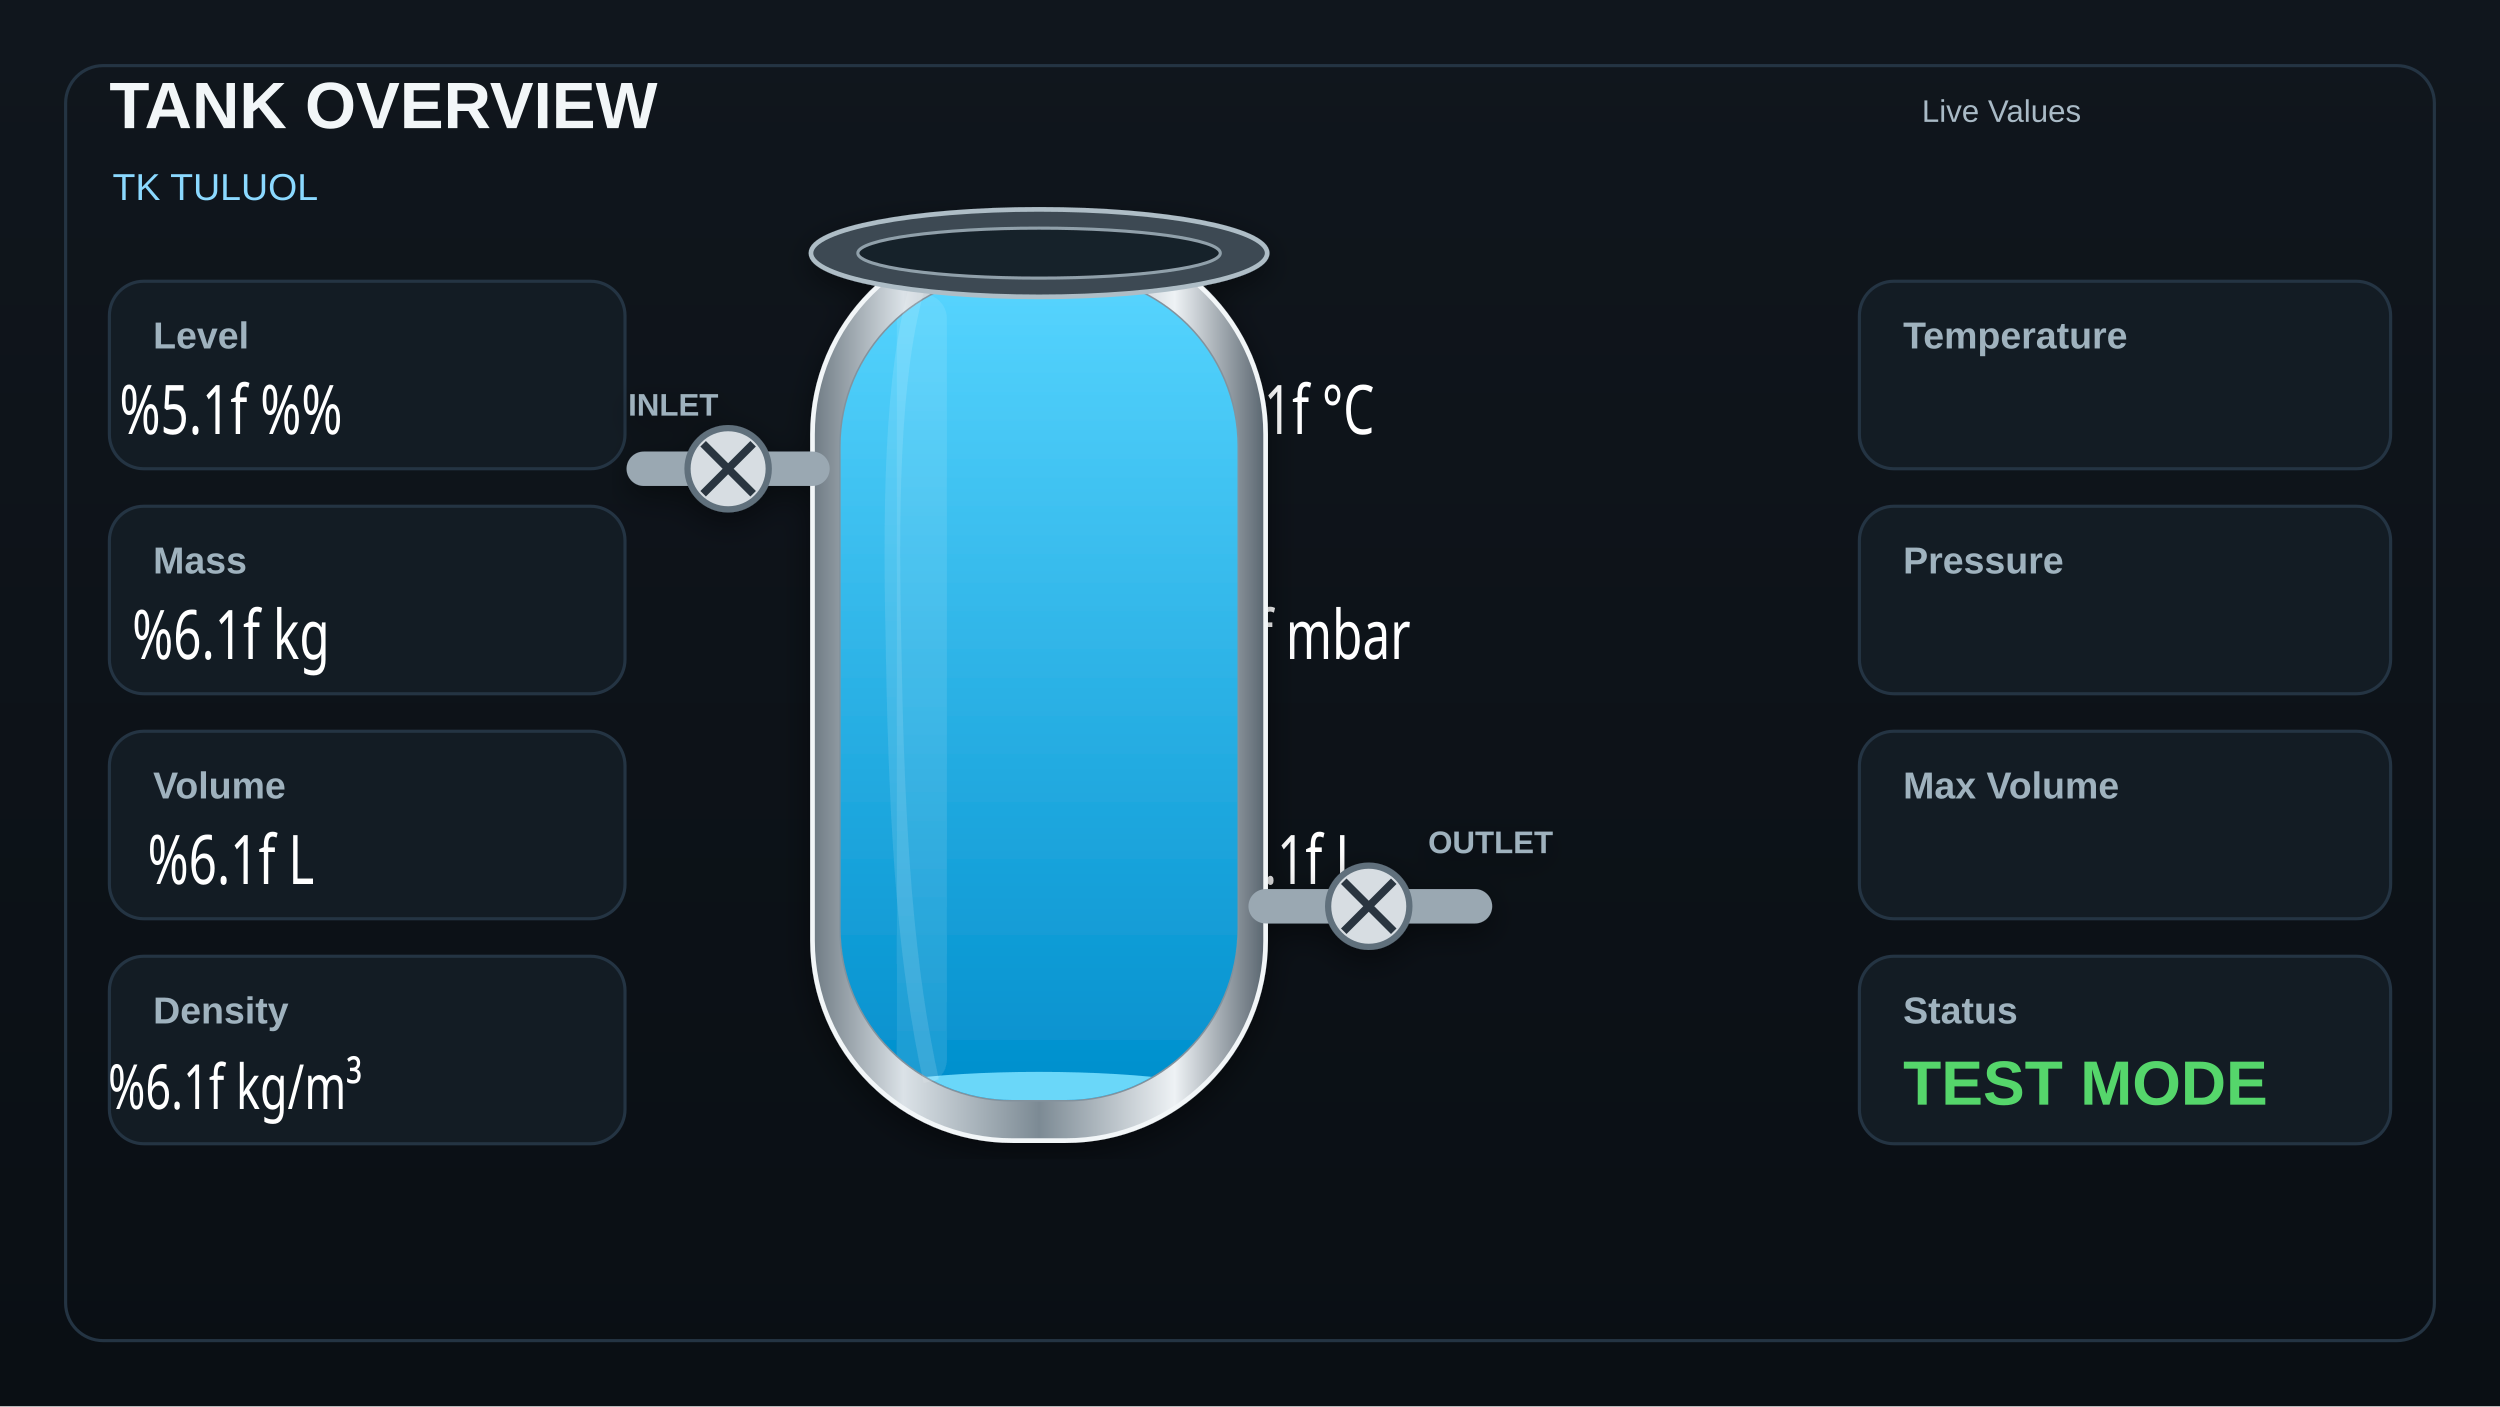
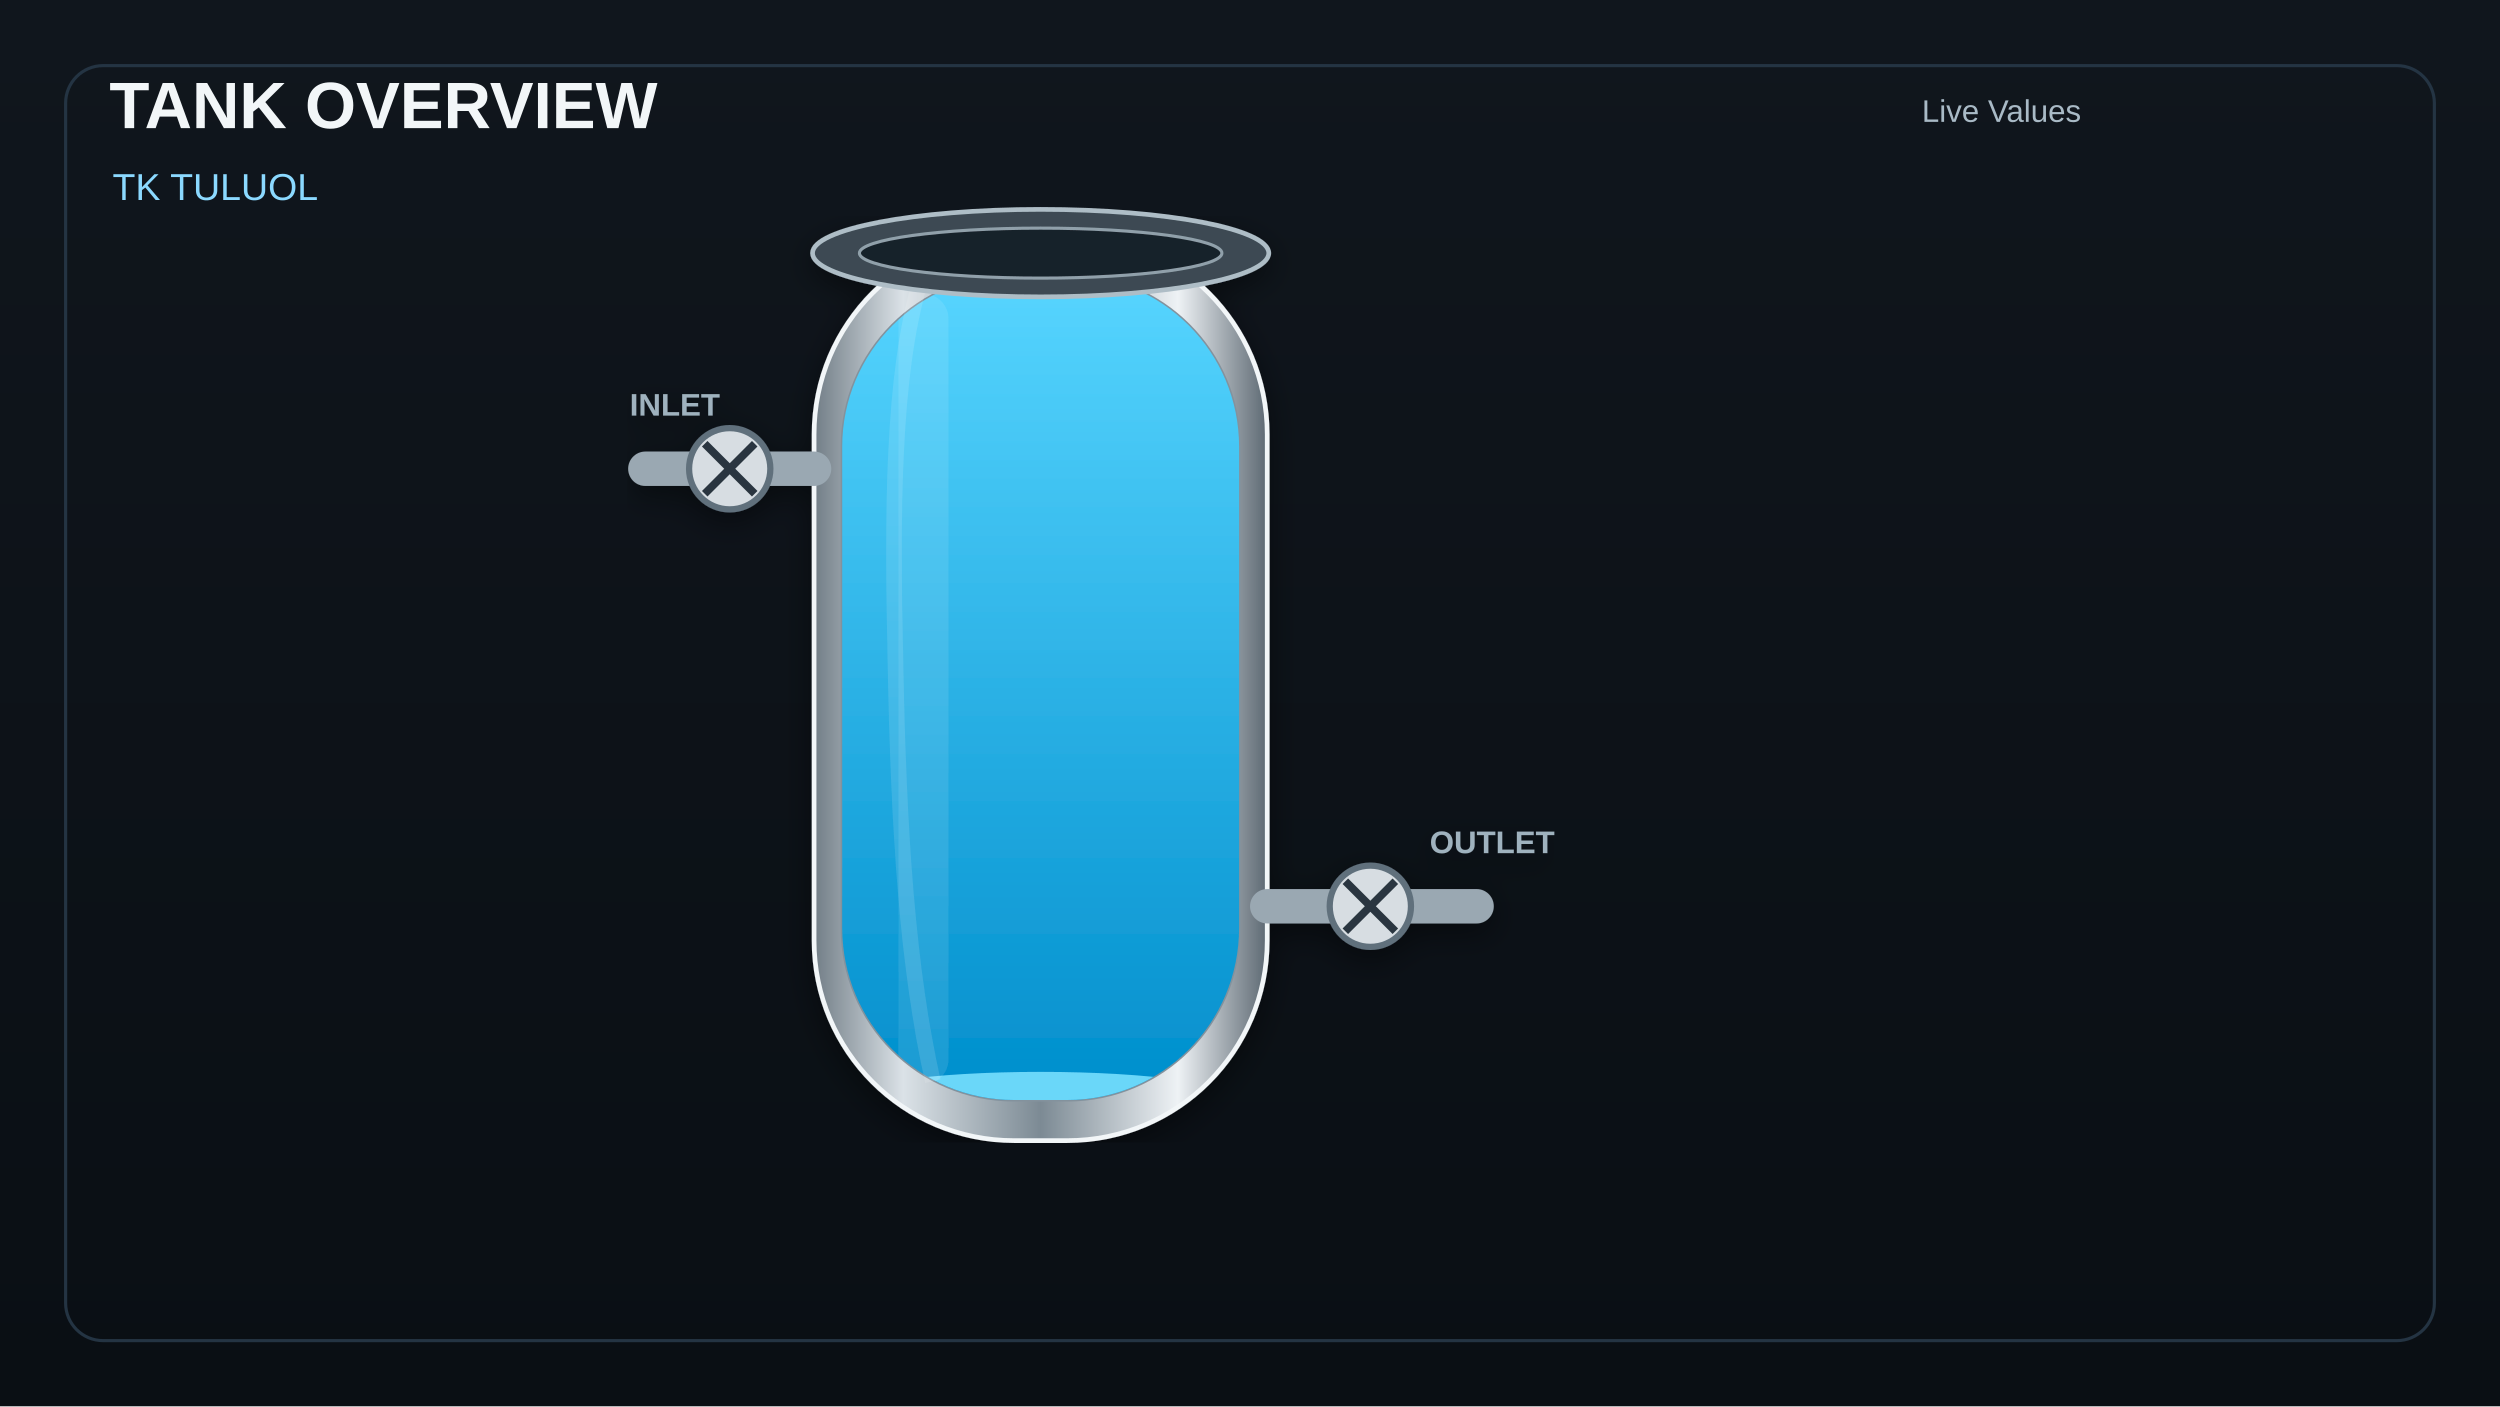
<svg xmlns="http://www.w3.org/2000/svg" width="1600" height="900" viewBox="0 0 1600 900" version="1.1" id="svg27">
  <defs id="defs9">
    <linearGradient id="bgGrad" x1="0" y1="0" x2="0" y2="1">
      <stop offset="0%" stop-color="#10161d" id="stop1" />
      <stop offset="100%" stop-color="#0a0f14" id="stop2" />
    </linearGradient>
-     <linearGradient id="steelGrad" x1="0" y1="0" x2="1" y2="0">
+     <linearGradient id="steelGrad" x1="731.39" y1="105.275" x2="1144.693" y2="105.275" gradientTransform="scale(0.7089238,1.410589)" gradientUnits="userSpaceOnUse">
      <stop offset="0%" stop-color="#6f7b84" id="stop3" />
      <stop offset="20%" stop-color="#dbe2e7" id="stop4" />
      <stop offset="50%" stop-color="#7c8a94" id="stop5" />
      <stop offset="80%" stop-color="#eef2f5" id="stop6" />
      <stop offset="100%" stop-color="#59656f" id="stop7" />
    </linearGradient>
-     <linearGradient id="liquidGrad" x1="0" y1="0" x2="0" y2="1">
+     <linearGradient id="liquidGrad" x1="775.68" y1="122.071" x2="775.68" y2="488.284" gradientTransform="scale(0.6935853,1.441784)" gradientUnits="userSpaceOnUse">
      <stop offset="0%" stop-color="#57d5ff" id="stop8" />
      <stop offset="100%" stop-color="#008ecc" id="stop9" />
    </linearGradient>
-     <filter id="softShadow" x="-0.02" y="-0.02" width="1.04" height="1.04">
+     <filter id="softShadow" x="-0.005" y="-0.003" width="1.005" height="1.005">
      <feDropShadow dx="0" dy="6" stdDeviation="10" flood-color="#000000" flood-opacity="0.45" />
    </filter>
    <clipPath id="tankClip">
      <rect x="538" y="176" width="254" height="528" rx="110" ry="110" id="rect9" />
    </clipPath>
  </defs>
  <rect x="0" y="0" width="1600" height="900" fill="url(#bgGrad)" id="rect10" />
  <rect x="42" y="42" width="1516" height="816" rx="24" fill="none" stroke="#243443" stroke-width="2" id="rect11" />
  <text x="70" y="82" font-family="Segoe UI, Arial, sans-serif" font-size="42" font-weight="700" fill="#f2f6f8" id="text11">TANK OVERVIEW</text>
  <text x="72" y="128" font-family="Segoe UI, Arial, sans-serif" font-size="24" font-weight="500" fill="#8bd9ff" id="text12">TK TULUOL</text>
  <text x="1230" y="78" font-family="Segoe UI, Arial, sans-serif" font-size="20" font-weight="500" fill="#a9bac6" id="text13">Live Values</text>
-   <g id="card_level">
+   <g id="card_level" style="display:none">
    <rect x="70" y="180" width="330" height="120" rx="22" fill="#131c24" stroke="#243443" stroke-width="2" id="rect13" />
-     <text x="98" y="223" font-family="Segoe UI, Arial, sans-serif" font-size="24" font-weight="600" fill="#9fb2be" id="text14">Level</text>
-     <g id="layer_level" transform="matrix(3.575706,0,0,4.997002,-44.53865,-994.047)">
-       <text xml:space="preserve" style="font-style:normal;font-variant:normal;font-weight:normal;font-stretch:normal;font-size:8.807px;line-height:0%;font-family:'Segoe UI';-inkscape-font-specification:'Segoe UI, Normal';font-variant-ligatures:normal;font-variant-caps:normal;font-variant-numeric:normal;font-feature-settings:normal;text-align:center;letter-spacing:0px;word-spacing:0px;writing-mode:lr-tb;text-anchor:middle;fill:#ffffff;fill-opacity:1;stroke:none;stroke-width:0.278" x="61.531" y="255.807" id="txt_level_scada" transform="scale(1.005075,0.9949508)">
-         <tspan x="61.531" y="255.807" style="font-size:8.807px;line-height:1.25;font-family:'Segoe UI';-inkscape-font-specification:'Segoe UI, Normal';text-align:center;writing-mode:lr-tb;text-anchor:middle;fill:#ffffff;stroke-width:0.278" id="tspan_level">%5.1f %%</tspan>
+     <text x="98" y="223" font-family="'Segoe UI', Arial, sans-serif" font-size="24px" font-weight="600" fill="#9fb2be" id="text14">Level</text>
+     <g id="layer_level" transform="matrix(3.575706,0,0,4.997002,13.46135,-994.047)">
+       <text xml:space="preserve" style="font-style:normal;font-variant:normal;font-weight:bold;font-stretch:normal;font-size:8.807px;line-height:0%;font-family:'Segoe UI';-inkscape-font-specification:'Segoe UI, Bold';font-variant-ligatures:normal;font-variant-caps:normal;font-variant-numeric:normal;font-variant-east-asian:normal;text-align:center;letter-spacing:0px;word-spacing:0px;writing-mode:lr-tb;text-anchor:middle;fill:#ffffff;fill-opacity:1;stroke:none;stroke-width:0.278" x="61.531" y="255.807" id="txt_level_scada" transform="scale(1.005075,0.9949508)">
+         <tspan x="61.531" y="255.807" style="font-style:normal;font-variant:normal;font-weight:bold;font-stretch:normal;font-size:8.807px;line-height:1.25;font-family:'Segoe UI';-inkscape-font-specification:'Segoe UI, Bold';font-variant-ligatures:normal;font-variant-caps:normal;font-variant-numeric:normal;font-variant-east-asian:normal;text-align:center;writing-mode:lr-tb;text-anchor:middle;fill:#ffffff;stroke-width:0.278" id="tspan_level">%5.1f %%</tspan>
      </text>
    </g>
  </g>
-   <g id="card_mass">
+   <g id="card_mass" style="display:none">
    <rect x="70" y="324" width="330" height="120" rx="22" fill="#131c24" stroke="#243443" stroke-width="2" id="rect14" />
-     <text x="98" y="367" font-family="Segoe UI, Arial, sans-serif" font-size="24" font-weight="600" fill="#9fb2be" id="text15">Mass</text>
-     <g id="layer_mass" transform="matrix(3.575706,0,0,4.997002,-44.53865,-850.047)">
-       <text xml:space="preserve" style="font-style:normal;font-variant:normal;font-weight:normal;font-stretch:normal;font-size:8.807px;line-height:0%;font-family:'Segoe UI';-inkscape-font-specification:'Segoe UI, Normal';font-variant-ligatures:normal;font-variant-caps:normal;font-variant-numeric:normal;font-feature-settings:normal;text-align:center;letter-spacing:0px;word-spacing:0px;writing-mode:lr-tb;text-anchor:middle;fill:#ffffff;fill-opacity:1;stroke:none;stroke-width:0.278" x="61.531" y="255.807" id="txt_mass_scada" transform="scale(1.005075,0.9949508)">
-         <tspan x="61.531" y="255.807" style="font-size:8.807px;line-height:1.25;font-family:'Segoe UI';-inkscape-font-specification:'Segoe UI, Normal';text-align:center;writing-mode:lr-tb;text-anchor:middle;fill:#ffffff;stroke-width:0.278" id="tspan_mass">%6.1f kg</tspan>
+     <text x="98" y="367" font-family="'Segoe UI', Arial, sans-serif" font-size="24px" font-weight="600" fill="#9fb2be" id="text15">Mass</text>
+     <g id="layer_mass" transform="matrix(3.575706,0,0,4.997002,15.46135,-850.047)">
+       <text xml:space="preserve" style="font-style:normal;font-variant:normal;font-weight:bold;font-stretch:normal;font-size:10.409px;line-height:0%;font-family:'Segoe UI';-inkscape-font-specification:'Segoe UI, Bold';font-variant-ligatures:normal;font-variant-caps:normal;font-variant-numeric:normal;font-variant-east-asian:normal;text-align:center;letter-spacing:0px;word-spacing:0px;writing-mode:lr-tb;text-anchor:middle;fill:#ffffff;fill-opacity:1;stroke:none;stroke-width:0.278" x="61.531" y="255.807" id="txt_mass_scada" transform="scale(1.005075,0.9949508)">
+         <tspan x="61.531" y="255.807" style="font-style:normal;font-variant:normal;font-weight:bold;font-stretch:normal;font-size:10.409px;line-height:1.25;font-family:'Segoe UI';-inkscape-font-specification:'Segoe UI, Bold';font-variant-ligatures:normal;font-variant-caps:normal;font-variant-numeric:normal;font-variant-east-asian:normal;text-align:center;writing-mode:lr-tb;text-anchor:middle;fill:#ffffff;stroke-width:0.278" id="tspan_mass">%6.1f kg</tspan>
      </text>
    </g>
  </g>
-   <g id="card_volume">
+   <g id="card_volume" style="display:none">
    <rect x="70" y="468" width="330" height="120" rx="22" fill="#131c24" stroke="#243443" stroke-width="2" id="rect15" />
-     <text x="98" y="511" font-family="Segoe UI, Arial, sans-serif" font-size="24" font-weight="600" fill="#9fb2be" id="text16">Volume</text>
-     <g id="layer_volume" transform="matrix(3.575706,0,0,4.997002,-44.53865,-706.047)">
-       <text xml:space="preserve" style="font-style:normal;font-variant:normal;font-weight:normal;font-stretch:normal;font-size:8.807px;line-height:0%;font-family:'Segoe UI';-inkscape-font-specification:'Segoe UI, Normal';font-variant-ligatures:normal;font-variant-caps:normal;font-variant-numeric:normal;font-feature-settings:normal;text-align:center;letter-spacing:0px;word-spacing:0px;writing-mode:lr-tb;text-anchor:middle;fill:#ffffff;fill-opacity:1;stroke:none;stroke-width:0.278" x="61.531" y="255.807" id="txt_volume_scada" transform="scale(1.005075,0.9949508)">
-         <tspan x="61.531" y="255.807" style="font-size:8.807px;line-height:1.25;font-family:'Segoe UI';-inkscape-font-specification:'Segoe UI, Normal';text-align:center;writing-mode:lr-tb;text-anchor:middle;fill:#ffffff;stroke-width:0.278" id="tspan_volume">%6.1f L</tspan>
+     <text x="98" y="511" font-family="'Segoe UI', Arial, sans-serif" font-size="24px" font-weight="600" fill="#9fb2be" id="text16">Volume</text>
+     <g id="layer_volume" transform="matrix(3.575706,0,0,4.997002,13.46135,-706.047)">
+       <text xml:space="preserve" style="font-style:normal;font-variant:normal;font-weight:bold;font-stretch:normal;font-size:10.409px;line-height:0%;font-family:'Segoe UI';-inkscape-font-specification:'Segoe UI, Bold';font-variant-ligatures:normal;font-variant-caps:normal;font-variant-numeric:normal;font-variant-east-asian:normal;text-align:center;letter-spacing:0px;word-spacing:0px;writing-mode:lr-tb;text-anchor:middle;fill:#ffffff;fill-opacity:1;stroke:none;stroke-width:0.278" x="61.531" y="255.807" id="txt_volume_scada" transform="scale(1.005075,0.9949508)">
+         <tspan x="61.531" y="255.807" style="font-style:normal;font-variant:normal;font-weight:bold;font-stretch:normal;font-size:10.409px;line-height:1.25;font-family:'Segoe UI';-inkscape-font-specification:'Segoe UI, Bold';font-variant-ligatures:normal;font-variant-caps:normal;font-variant-numeric:normal;font-variant-east-asian:normal;text-align:center;writing-mode:lr-tb;text-anchor:middle;fill:#ffffff;stroke-width:0.278" id="tspan_volume">%6.1f L</tspan>
      </text>
    </g>
  </g>
-   <g id="card_density">
+   <g id="card_density" style="display:none">
    <rect x="70" y="612" width="330" height="120" rx="22" fill="#131c24" stroke="#243443" stroke-width="2" id="rect16" />
-     <text x="98" y="655" font-family="Segoe UI, Arial, sans-serif" font-size="24" font-weight="600" fill="#9fb2be" id="text17">Density</text>
-     <g id="layer_density" transform="matrix(3.575706,0,0,4.997002,-44.53865,-562.047)">
-       <text xml:space="preserve" style="font-style:normal;font-variant:normal;font-weight:normal;font-stretch:normal;font-size:8px;line-height:0%;font-family:'Segoe UI';-inkscape-font-specification:'Segoe UI, Normal';font-variant-ligatures:normal;font-variant-caps:normal;font-variant-numeric:normal;font-feature-settings:normal;text-align:center;letter-spacing:0px;word-spacing:0px;writing-mode:lr-tb;text-anchor:middle;fill:#ffffff;fill-opacity:1;stroke:none;stroke-width:0.278" x="61.531" y="255.807" id="txt_density_scada" transform="scale(1.005075,0.9949508)">
-         <tspan x="61.531" y="255.807" style="font-size:8px;line-height:1.25;font-family:'Segoe UI';-inkscape-font-specification:'Segoe UI, Normal';text-align:center;writing-mode:lr-tb;text-anchor:middle;fill:#ffffff;stroke-width:0.278" id="tspan_density">%6.1f kg/m³</tspan>
+     <text x="98" y="655" font-family="'Segoe UI', Arial, sans-serif" font-size="24px" font-weight="600" fill="#9fb2be" id="text17">Density</text>
+     <g id="layer_density" transform="matrix(3.575706,0,0,4.997002,5.461347,-562.047)">
+       <text xml:space="preserve" style="font-style:normal;font-variant:normal;font-weight:bold;font-stretch:normal;font-size:10.409px;line-height:0%;font-family:'Segoe UI';-inkscape-font-specification:'Segoe UI, Bold';font-variant-ligatures:normal;font-variant-caps:normal;font-variant-numeric:normal;font-variant-east-asian:normal;text-align:center;letter-spacing:0px;word-spacing:0px;writing-mode:lr-tb;text-anchor:middle;fill:#ffffff;fill-opacity:1;stroke:none;stroke-width:0.278" x="61.531" y="255.807" id="txt_density_scada" transform="scale(1.005075,0.9949508)">
+         <tspan x="61.531" y="255.807" style="font-style:normal;font-variant:normal;font-weight:bold;font-stretch:normal;font-size:10.409px;line-height:1.25;font-family:'Segoe UI';-inkscape-font-specification:'Segoe UI, Bold';font-variant-ligatures:normal;font-variant-caps:normal;font-variant-numeric:normal;font-variant-east-asian:normal;text-align:center;writing-mode:lr-tb;text-anchor:middle;fill:#ffffff;stroke-width:0.278" id="tspan_density">%6.1f kg/m³</tspan>
      </text>
    </g>
  </g>
-   <g id="card_temp">
+   <g id="card_temp" style="display:none">
    <rect x="1190" y="180" width="340" height="120" rx="22" fill="#131c24" stroke="#243443" stroke-width="2" id="rect17" />
-     <text x="1218" y="223" font-family="Segoe UI, Arial, sans-serif" font-size="24" font-weight="600" fill="#9fb2be" id="text18">Temperature</text>
-     <g id="layer_temp" transform="matrix(3.575706,0,0,4.997002,625.4613,-994.047)">
-       <text xml:space="preserve" style="font-style:normal;font-variant:normal;font-weight:normal;font-stretch:normal;font-size:8.807px;line-height:0%;font-family:'Segoe UI';-inkscape-font-specification:'Segoe UI, Normal';font-variant-ligatures:normal;font-variant-caps:normal;font-variant-numeric:normal;font-feature-settings:normal;text-align:center;letter-spacing:0px;word-spacing:0px;writing-mode:lr-tb;text-anchor:middle;fill:#ffffff;fill-opacity:1;stroke:none;stroke-width:0.278" x="61.531" y="255.807" id="txt_temp_scada" transform="scale(1.005075,0.9949508)">
-         <tspan x="61.531" y="255.807" style="font-size:8.807px;line-height:1.25;font-family:'Segoe UI';-inkscape-font-specification:'Segoe UI, Normal';text-align:center;writing-mode:lr-tb;text-anchor:middle;fill:#ffffff;stroke-width:0.278" id="tspan_temp">%5.1f °C</tspan>
+     <text x="1218" y="223" font-family="'Segoe UI', Arial, sans-serif" font-size="24px" font-weight="600" fill="#9fb2be" id="text18">Temperature</text>
+     <g id="layer_temp" transform="matrix(3.575706,0,0,4.997002,1121.733,-988.9623)">
+       <text xml:space="preserve" style="font-style:normal;font-variant:normal;font-weight:bold;font-stretch:normal;font-size:10.409px;line-height:0%;font-family:'Segoe UI', Arial, sans-serif;-inkscape-font-specification:'Segoe UI, Arial, sans-serif, Bold';font-variant-ligatures:normal;font-variant-caps:normal;font-variant-numeric:normal;font-variant-east-asian:normal;text-align:center;letter-spacing:0px;word-spacing:0px;writing-mode:lr-tb;text-anchor:middle;fill:#ffffff;fill-opacity:1;stroke:none;stroke-width:0.278" x="61.531" y="255.807" id="txt_temp_scada" transform="scale(1.005075,0.9949508)">
+         <tspan x="61.531" y="255.807" style="font-style:normal;font-variant:normal;font-weight:bold;font-stretch:normal;font-size:10.409px;line-height:1.25;font-family:'Segoe UI', Arial, sans-serif;-inkscape-font-specification:'Segoe UI, Arial, sans-serif, Bold';font-variant-ligatures:normal;font-variant-caps:normal;font-variant-numeric:normal;font-variant-east-asian:normal;text-align:center;writing-mode:lr-tb;text-anchor:middle;fill:#ffffff;stroke-width:0.278" id="tspan_temp">%5.1f °C</tspan>
      </text>
    </g>
  </g>
-   <g id="card_pressure">
+   <g id="card_pressure" style="display:none">
    <rect x="1190" y="324" width="340" height="120" rx="22" fill="#131c24" stroke="#243443" stroke-width="2" id="rect18" />
-     <text x="1218" y="367" font-family="Segoe UI, Arial, sans-serif" font-size="24" font-weight="600" fill="#9fb2be" id="text19">Pressure</text>
-     <g id="layer_pressure" transform="matrix(3.575706,0,0,4.997002,625.4613,-850.047)">
-       <text xml:space="preserve" style="font-style:normal;font-variant:normal;font-weight:normal;font-stretch:normal;font-size:8.807px;line-height:0%;font-family:'Segoe UI';-inkscape-font-specification:'Segoe UI, Normal';font-variant-ligatures:normal;font-variant-caps:normal;font-variant-numeric:normal;font-feature-settings:normal;text-align:center;letter-spacing:0px;word-spacing:0px;writing-mode:lr-tb;text-anchor:middle;fill:#ffffff;fill-opacity:1;stroke:none;stroke-width:0.278" x="61.531" y="255.807" id="txt_pressure_scada" transform="scale(1.005075,0.9949508)">
-         <tspan x="61.531" y="255.807" style="font-size:8.807px;line-height:1.25;font-family:'Segoe UI';-inkscape-font-specification:'Segoe UI, Normal';text-align:center;writing-mode:lr-tb;text-anchor:middle;fill:#ffffff;stroke-width:0.278" id="tspan_pressure">%6.1f mbar</tspan>
+     <text x="1218" y="367" font-family="'Segoe UI', Arial, sans-serif" font-size="24px" font-weight="600" fill="#9fb2be" id="text19">Pressure</text>
+     <g id="layer_pressure" transform="matrix(3.575706,0,0,4.997002,1128.851,-848.0131)">
+       <text xml:space="preserve" style="font-style:normal;font-variant:normal;font-weight:bold;font-stretch:normal;font-size:10.409px;line-height:0%;font-family:'Segoe UI', Arial, sans-serif;-inkscape-font-specification:'Segoe UI, Arial, sans-serif, Bold';font-variant-ligatures:normal;font-variant-caps:normal;font-variant-numeric:normal;font-variant-east-asian:normal;text-align:center;letter-spacing:0px;word-spacing:0px;writing-mode:lr-tb;text-anchor:middle;fill:#ffffff;fill-opacity:1;stroke:none;stroke-width:0.278" x="61.531" y="255.807" id="txt_pressure_scada" transform="scale(1.005075,0.9949508)">
+         <tspan x="61.531" y="255.807" style="font-style:normal;font-variant:normal;font-weight:bold;font-stretch:normal;font-size:10.409px;line-height:1.25;font-family:'Segoe UI', Arial, sans-serif;-inkscape-font-specification:'Segoe UI, Arial, sans-serif, Bold';font-variant-ligatures:normal;font-variant-caps:normal;font-variant-numeric:normal;font-variant-east-asian:normal;text-align:center;writing-mode:lr-tb;text-anchor:middle;fill:#ffffff;stroke-width:0.278" id="tspan_pressure">%6.1f mbar</tspan>
      </text>
    </g>
  </g>
-   <g id="card_maxvol">
+   <g id="card_status" style="display:none">
+     <rect x="1190" y="612" width="340" height="120" rx="22" fill="#131c24" stroke="#243443" stroke-width="2" id="rect20" />
+     <text x="1218" y="655" font-family="'Segoe UI', Arial, sans-serif" font-size="24px" font-weight="600" fill="#9fb2be" id="text21">Status</text>
+     <text x="1218" y="707" font-family="'Segoe UI', Arial, sans-serif" font-size="40px" font-weight="700" fill="#55d66b" id="text22">TEST MODE</text>
+   </g>
+   <g id="card_maxvol" style="display:none">
    <rect x="1190" y="468" width="340" height="120" rx="22" fill="#131c24" stroke="#243443" stroke-width="2" id="rect19" />
-     <text x="1218" y="511" font-family="Segoe UI, Arial, sans-serif" font-size="24" font-weight="600" fill="#9fb2be" id="text20">Max Volume</text>
-     <g id="layer_maxvol" transform="matrix(3.575706,0,0,4.997002,625.4613,-706.047)">
-       <text xml:space="preserve" style="font-style:normal;font-variant:normal;font-weight:normal;font-stretch:normal;font-size:8.807px;line-height:0%;font-family:'Segoe UI';-inkscape-font-specification:'Segoe UI, Normal';font-variant-ligatures:normal;font-variant-caps:normal;font-variant-numeric:normal;font-feature-settings:normal;text-align:center;letter-spacing:0px;word-spacing:0px;writing-mode:lr-tb;text-anchor:middle;fill:#ffffff;fill-opacity:1;stroke:none;stroke-width:0.278" x="61.531" y="255.807" id="txt_maxvol_scada" transform="scale(1.005075,0.9949508)">
-         <tspan x="61.531" y="255.807" style="font-size:8.807px;line-height:1.25;font-family:'Segoe UI';-inkscape-font-specification:'Segoe UI, Normal';text-align:center;writing-mode:lr-tb;text-anchor:middle;fill:#ffffff;stroke-width:0.278" id="tspan_maxvol">%7.1f L</tspan>
+     <text x="1218" y="511" font-family="'Segoe UI', Arial, sans-serif" font-size="24px" font-weight="600" fill="#9fb2be" id="text20">Max Volume</text>
+     <g id="layer_maxvol" transform="matrix(3.575706,0,0,4.997002,1137.461,-706.047)">
+       <text xml:space="preserve" style="font-style:normal;font-variant:normal;font-weight:bold;font-stretch:normal;font-size:10.409px;line-height:0%;font-family:'Segoe UI', Arial, sans-serif;-inkscape-font-specification:'Segoe UI, Arial, sans-serif, Bold';font-variant-ligatures:normal;font-variant-caps:normal;font-variant-numeric:normal;font-variant-east-asian:normal;text-align:center;letter-spacing:0px;word-spacing:0px;writing-mode:lr-tb;text-anchor:middle;fill:#ffffff;fill-opacity:1;stroke:none;stroke-width:0.278" x="61.531" y="255.807" id="txt_maxvol_scada" transform="scale(1.005075,0.9949508)">
+         <tspan x="61.531" y="255.807" style="font-style:normal;font-variant:normal;font-weight:bold;font-stretch:normal;font-size:10.409px;line-height:1.25;font-family:'Segoe UI', Arial, sans-serif;-inkscape-font-specification:'Segoe UI, Arial, sans-serif, Bold';font-variant-ligatures:normal;font-variant-caps:normal;font-variant-numeric:normal;font-variant-east-asian:normal;text-align:center;writing-mode:lr-tb;text-anchor:middle;fill:#ffffff;stroke-width:0.278" id="tspan_maxvol">%7.1f L</tspan>
      </text>
    </g>
  </g>
-   <g id="card_status">
-     <rect x="1190" y="612" width="340" height="120" rx="22" fill="#131c24" stroke="#243443" stroke-width="2" id="rect20" />
-     <text x="1218" y="655" font-family="Segoe UI, Arial, sans-serif" font-size="24" font-weight="600" fill="#9fb2be" id="text21">Status</text>
-     <text x="1218" y="707" font-family="Segoe UI, Arial, sans-serif" font-size="40" font-weight="700" fill="#55d66b" id="text22">TEST MODE</text>
-   </g>
-   <g id="tank_group" filter="url(#softShadow)">
-     <rect x="520" y="150" width="290" height="580" rx="128" fill="url(#steelGrad)" stroke="#f2f6f8" stroke-width="3" id="rect21" />
+   <g id="tank_group" filter="url(#softShadow)" transform="translate(1.016949)" style="display:inline">
+     <rect x="520" y="150" width="290" height="580" rx="128" fill="url(#steelGrad)" stroke="#f2f6f8" stroke-width="3" id="rect21" style="fill:url(#steelGrad)" />
    <rect x="538" y="176" width="254" height="528" rx="110" fill="#101922" stroke="#83929d" stroke-width="2" id="rect22" />
    <g id="liquid_group" clip-path="url(#tankClip)">
-       <rect id="LEVEL_FILL" x="538" y="176" width="254" height="528" fill="url(#liquidGrad)" />
+       <rect id="LEVEL_FILL" x="538" y="176" width="254" height="528" fill="url(#liquidGrad)" style="fill:url(#liquidGrad)" />
      <ellipse id="LEVEL_SURFACE" cx="665" cy="704" rx="127" ry="18" fill="#79e0ff" opacity="0.88" />
-       <rect x="574" y="188" width="32" height="506" rx="16" fill="#ffffff" opacity="0.10" id="rect23" />
+       <rect x="574" y="188" width="32" height="506" rx="16" fill="#ffffff" opacity="0.1" id="rect23" />
    </g>
-     <path d="M 588 180 C 570 240, 570 330, 572 420 C 574 535, 580 620, 596 692" fill="none" stroke="#ffffff" stroke-width="10" opacity="0.12" id="path23" />
+     <path d="m 588,180 c -18,60 -18,150 -16,240 2,115 8,200 24,272" fill="none" stroke="#ffffff" stroke-width="10" opacity="0.12" id="path23" />
    <ellipse cx="665" cy="162" rx="146" ry="28" fill="#3c4952" stroke="#aebdc6" stroke-width="3" id="ellipse23" />
    <ellipse cx="665" cy="162" rx="116" ry="16" fill="#182129" stroke="#90a0aa" stroke-width="2" id="ellipse24" />
-     <path d="M 412 300 H 520" stroke="#9aa8b2" stroke-width="22" stroke-linecap="round" fill="none" id="path24" />
+     <path d="M 412,300 H 520" stroke="#9aa8b2" stroke-width="22" stroke-linecap="round" fill="none" id="path24" />
    <circle cx="466" cy="300" r="26" fill="#d7dde2" stroke="#60707c" stroke-width="4" id="circle24" />
-     <path d="M 450 284 L 482 316 M 482 284 L 450 316" stroke="#2a3640" stroke-width="5" id="path25" />
-     <text x="402" y="266" font-family="Segoe UI, Arial, sans-serif" font-size="20" font-weight="600" fill="#9fb2be" id="text25">INLET</text>
-     <path d="M 810 580 H 944" stroke="#9aa8b2" stroke-width="22" stroke-linecap="round" fill="none" id="path26" />
+     <path d="m 450,284 32,32 m 0,-32 -32,32" stroke="#2a3640" stroke-width="5" id="path25" />
+     <text x="402" y="266" font-family="'Segoe UI', Arial, sans-serif" font-size="20px" font-weight="600" fill="#9fb2be" id="text25">INLET</text>
+     <path d="M 810,580 H 944" stroke="#9aa8b2" stroke-width="22" stroke-linecap="round" fill="none" id="path26" />
    <circle cx="876" cy="580" r="26" fill="#d7dde2" stroke="#60707c" stroke-width="4" id="circle26" />
-     <path d="M 860 564 L 892 596 M 892 564 L 860 596" stroke="#2a3640" stroke-width="5" id="path27" />
-     <text x="914" y="546" font-family="Segoe UI, Arial, sans-serif" font-size="20" font-weight="600" fill="#9fb2be" id="text27">OUTLET</text>
+     <path d="m 860,564 32,32 m 0,-32 -32,32" stroke="#2a3640" stroke-width="5" id="path27" />
+     <text x="914" y="546" font-family="'Segoe UI', Arial, sans-serif" font-size="20px" font-weight="600" fill="#9fb2be" id="text27">OUTLET</text>
  </g>
</svg>
